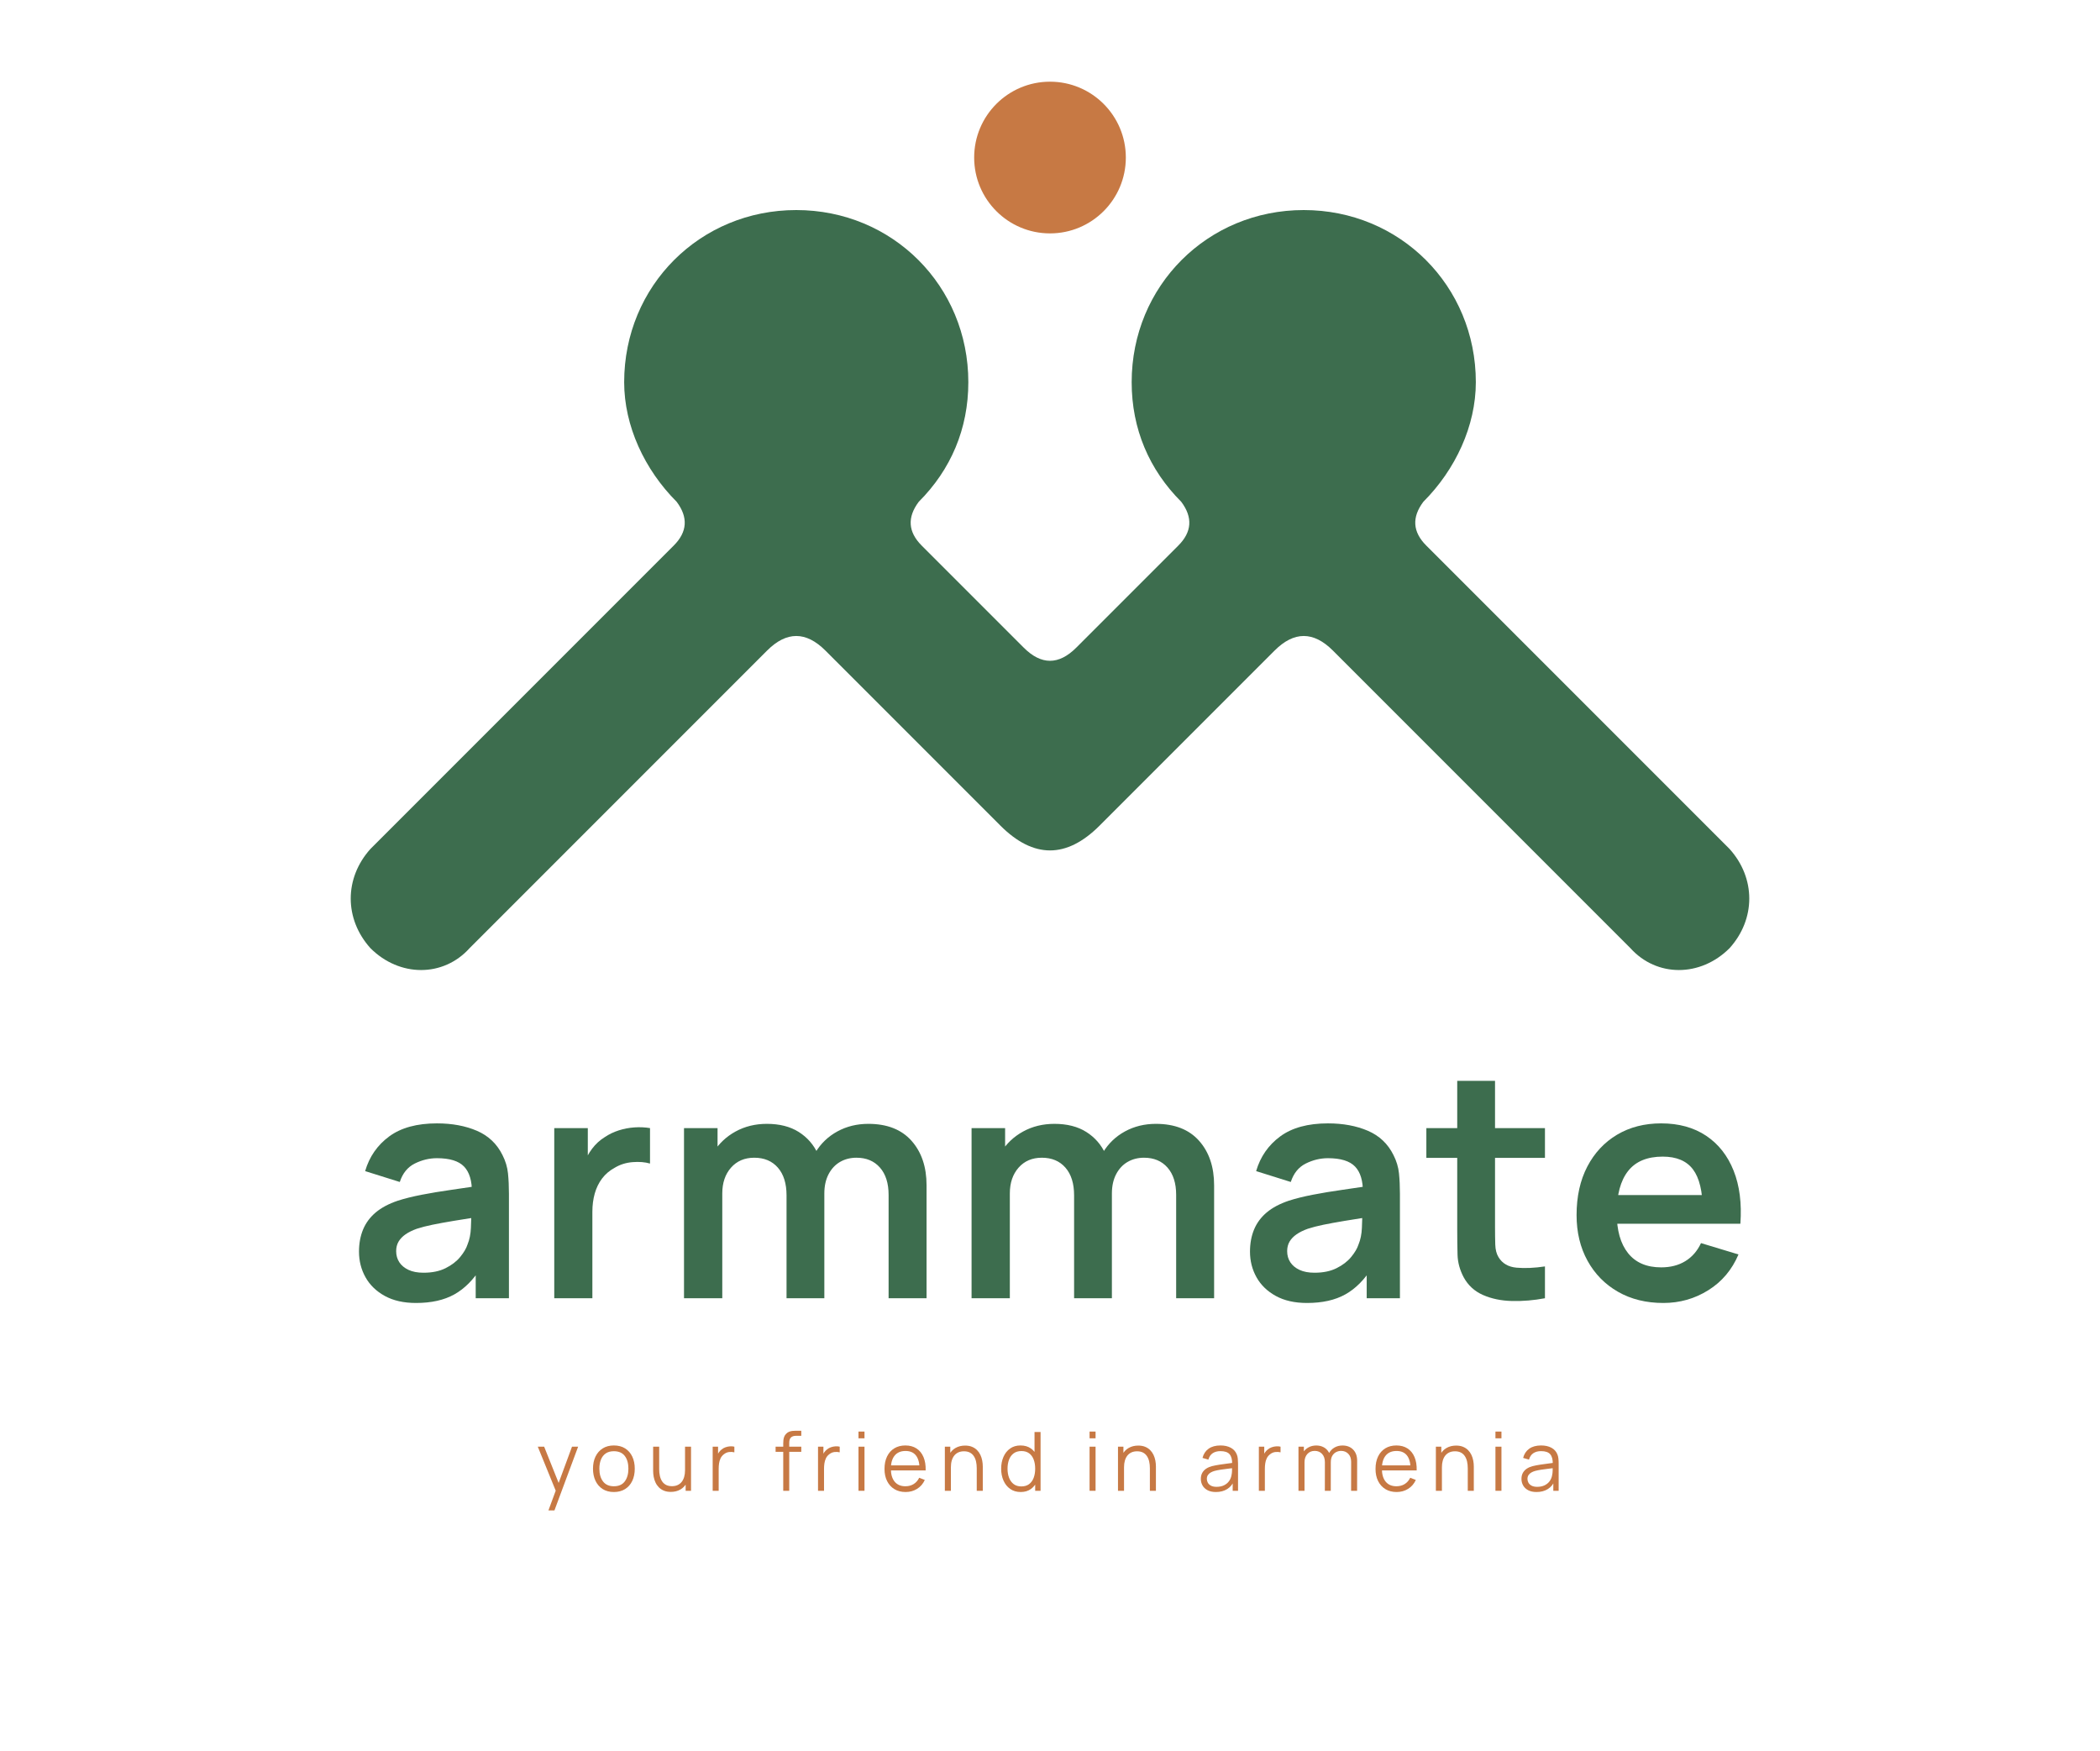
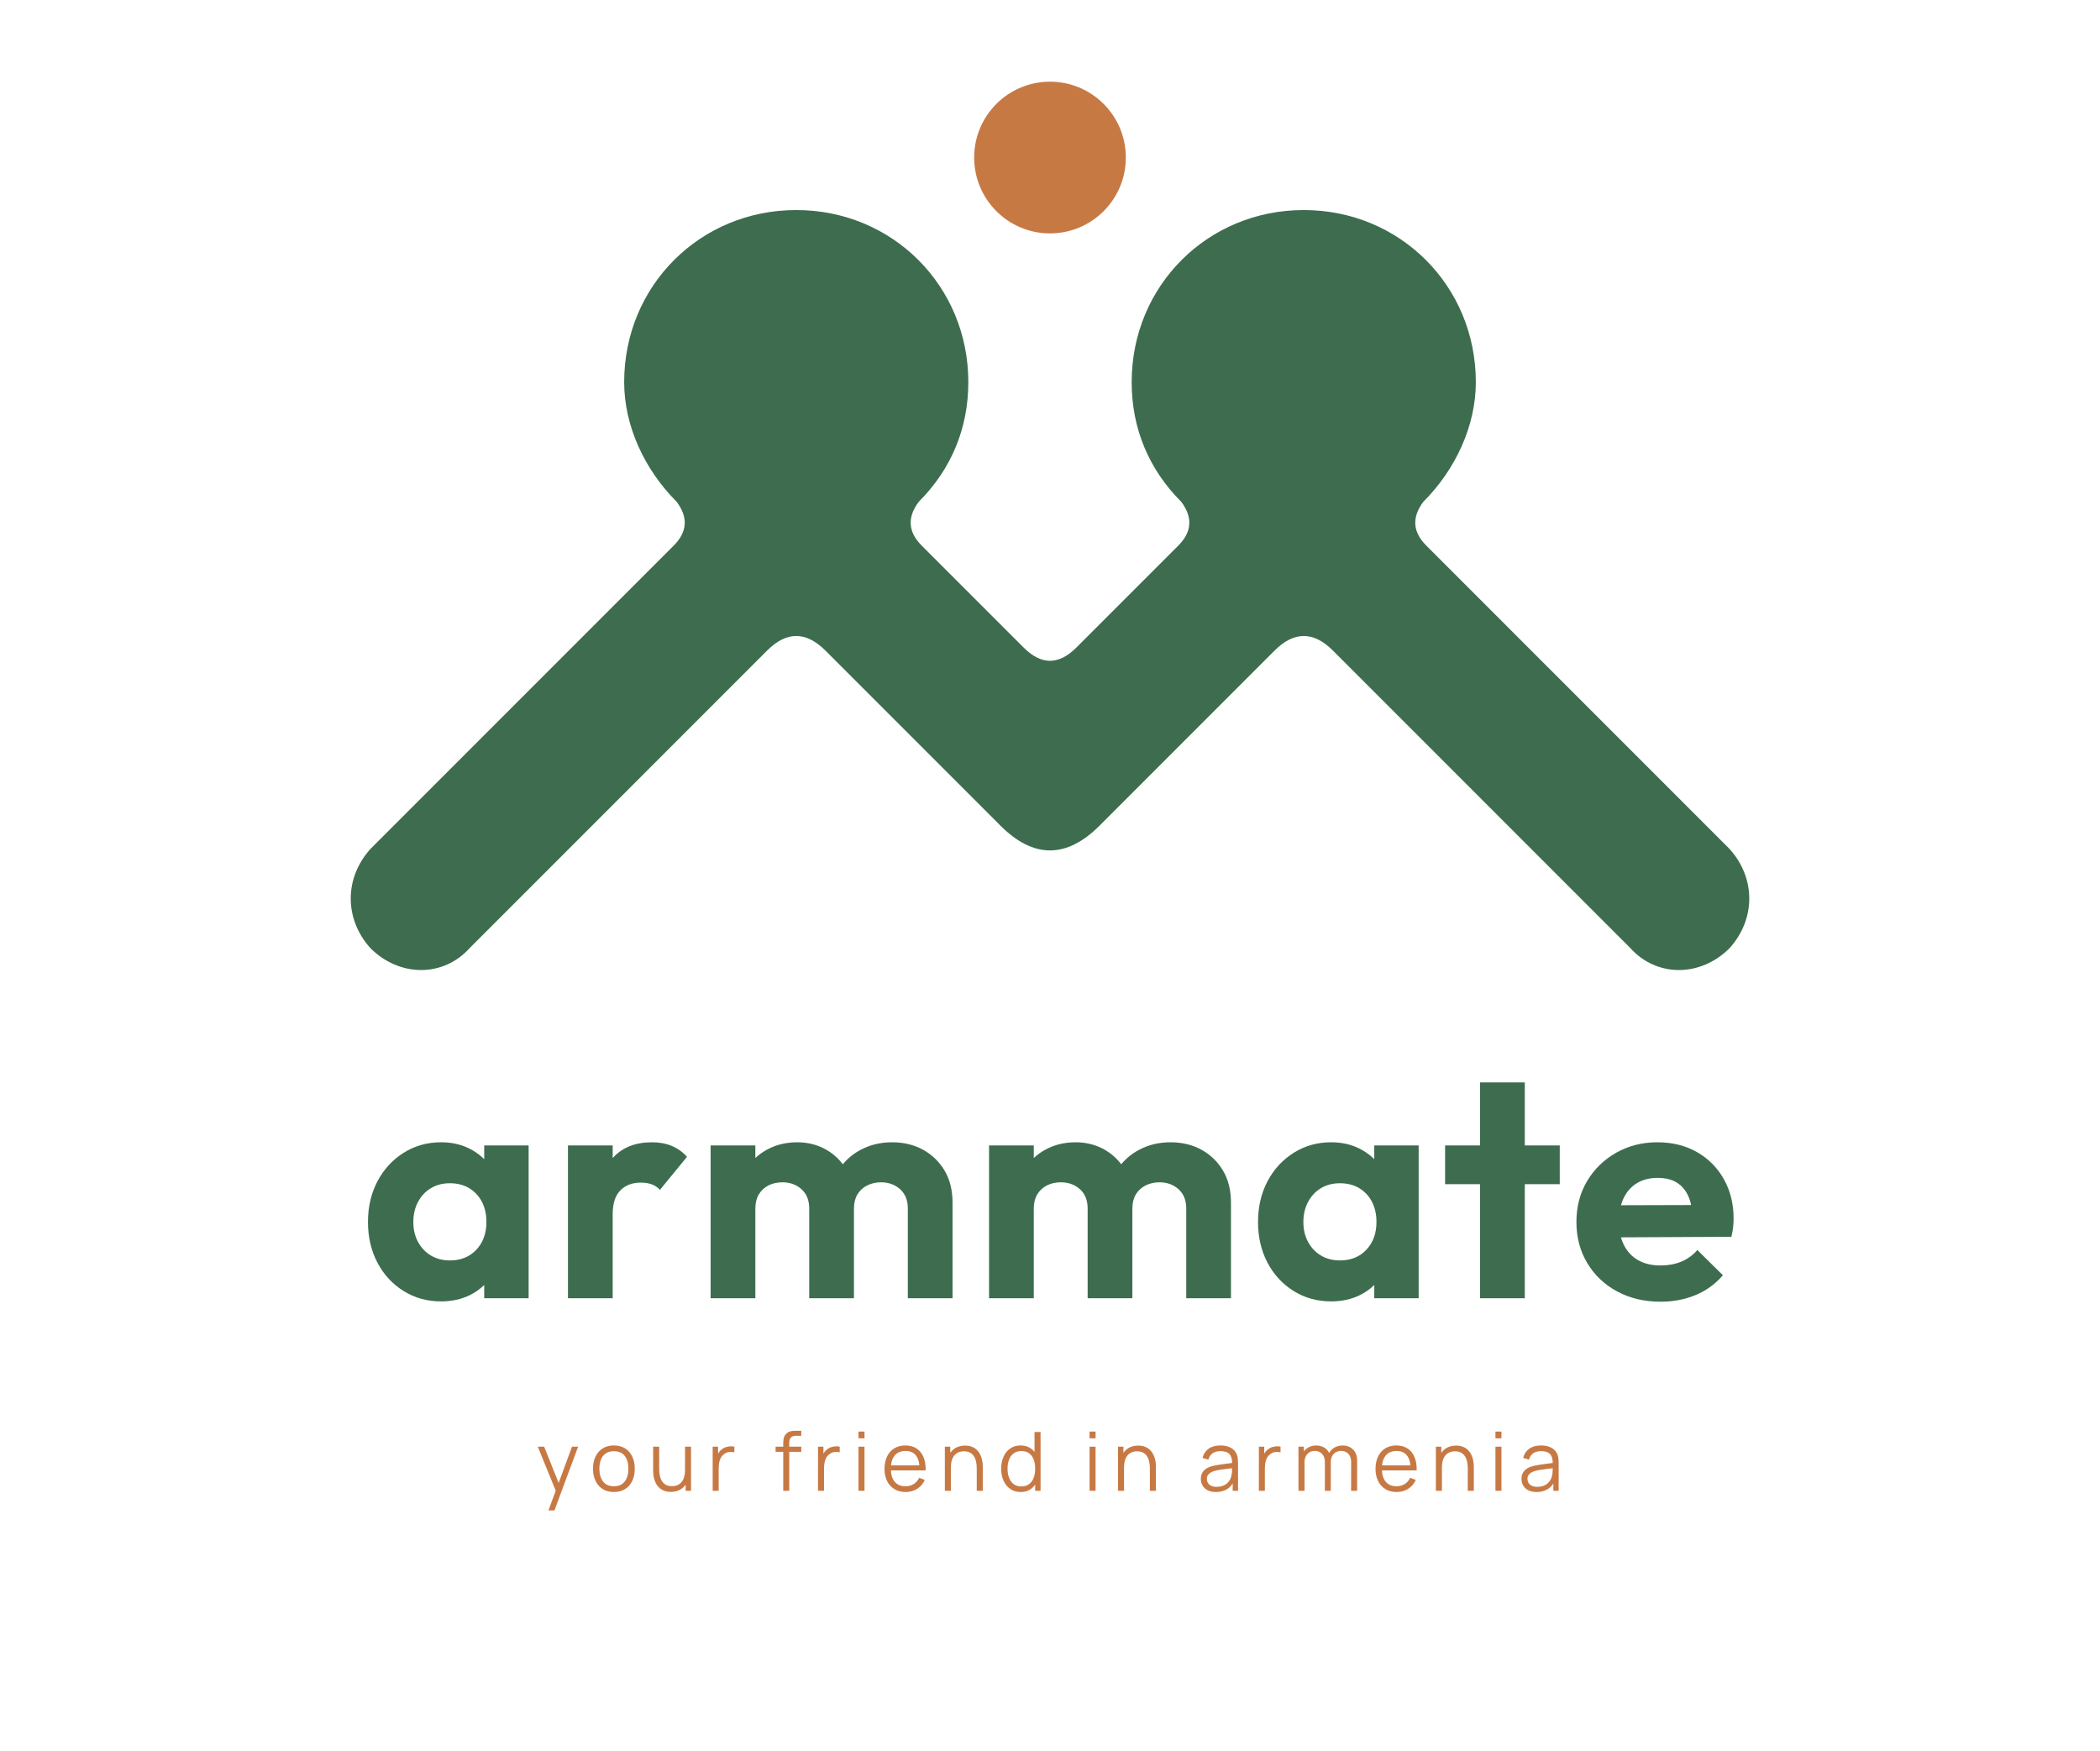
<svg xmlns="http://www.w3.org/2000/svg" viewBox="0 0 720 600" role="img" aria-labelledby="title">
  <g transform="translate(120 28)">
    <path class="brand-people" d="M7 263 L111 159 Q118 152 112 144 C101 133 94 118 94 103 C94 70 120 44 153 44 C186 44 212 70 212 103 C212 119 206 133 195 144 Q189 152 196 159 L231 194 Q240 203 249 194 L284 159 Q291 152 285 144 C274 133 268 119 268 103 C268 70 294 44 327 44 C360 44 386 70 386 103 C386 118 379 133 368 144 Q362 152 369 159 L473 263 C482 273 482 287 473 297 C463 307 448 307 439 297 L337 195 Q327 185 317 195 L257 255 Q240 272 223 255 L163 195 Q153 185 143 195 L41 297 C32 307 17 307 7 297 C-2 287 -2 273 7 263 Z" fill="#3d6d4e" stroke="none" />
    <circle class="brand-sun" cx="240" cy="26" r="26" fill="#c77944" stroke="none" />
  </g>
-   <path d="M142.632 446.62Q136.314 446.62 131.94 444.217Q127.566 441.814 125.325 437.818Q123.084 433.822 123.084 429.016Q123.084 424.804 124.488 421.429Q125.892 418.054 128.808 415.597Q131.724 413.14 136.368 411.574Q139.878 410.44 144.603 409.522Q149.328 408.604 154.863 407.821Q160.398 407.038 166.446 406.12L161.802 408.766Q161.856 402.718 159.102 399.856Q156.348 396.994 149.814 396.994Q145.872 396.994 142.2 398.83Q138.528 400.666 137.07 405.148L125.19 401.422Q127.35 394.024 133.425 389.542Q139.5 385.06 149.814 385.06Q157.59 385.06 163.503 387.598Q169.416 390.136 172.278 395.914Q173.844 398.992 174.168 402.205Q174.492 405.418 174.492 409.198V445.0H163.098V432.364L164.988 434.416Q161.046 440.734 155.781 443.677Q150.516 446.62 142.632 446.62ZM145.224 436.252Q149.652 436.252 152.784 434.686Q155.916 433.12 157.779 430.852Q159.642 428.584 160.29 426.586Q161.316 424.102 161.451 420.889Q161.586 417.676 161.586 415.678L165.582 416.866Q159.696 417.784 155.484 418.486Q151.272 419.188 148.248 419.809Q145.224 420.43 142.902 421.186Q140.634 421.996 139.068 423.076Q137.502 424.156 136.665 425.56Q135.828 426.964 135.828 428.854Q135.828 431.014 136.908 432.661Q137.988 434.308 140.067 435.28Q142.146 436.252 145.224 436.252Z" fill="#3d6d4e" />
-   <path d="M190.032 445.0V386.68H201.534V400.882L200.13 399.046Q201.21 396.13 203.019 393.727Q204.828 391.324 207.366 389.758Q209.526 388.3 212.145 387.463Q214.764 386.626 217.518 386.437Q220.272 386.248 222.864 386.68V398.83Q220.272 398.074 216.897 398.344Q213.522 398.614 210.822 400.234Q208.122 401.692 206.421 403.96Q204.72 406.228 203.91 409.117Q203.1 412.006 203.1 415.354V445.0Z" fill="#3d6d4e" />
-   <path d="M304.662 445.0V409.576Q304.662 403.582 301.692 400.207Q298.722 396.832 293.646 396.832Q290.514 396.832 288.03 398.263Q285.546 399.694 284.088 402.475Q282.63 405.256 282.63 409.09L276.852 405.688Q276.798 399.64 279.579 395.023Q282.36 390.406 287.112 387.814Q291.864 385.222 297.696 385.222Q307.362 385.222 312.519 391.027Q317.676 396.832 317.676 406.282V445.0ZM234.516 445.0V386.68H246.018V404.77H247.638V445.0ZM269.67 445.0V409.738Q269.67 403.636 266.7 400.234Q263.73 396.832 258.6 396.832Q253.632 396.832 250.635 400.234Q247.638 403.636 247.638 409.09L241.806 405.202Q241.806 399.532 244.614 394.996Q247.422 390.46 252.201 387.841Q256.98 385.222 262.92 385.222Q269.454 385.222 273.855 388.003Q278.256 390.784 280.443 395.563Q282.63 400.342 282.63 406.336V445.0Z" fill="#3d6d4e" />
-   <path d="M403.254 445.0V409.576Q403.254 403.582 400.284 400.207Q397.314 396.832 392.238 396.832Q389.106 396.832 386.622 398.263Q384.138 399.694 382.68 402.475Q381.222 405.256 381.222 409.09L375.444 405.688Q375.39 399.64 378.171 395.023Q380.952 390.406 385.704 387.814Q390.456 385.222 396.288 385.222Q405.954 385.222 411.111 391.027Q416.268 396.832 416.268 406.282V445.0ZM333.108 445.0V386.68H344.61V404.77H346.23V445.0ZM368.262 445.0V409.738Q368.262 403.636 365.292 400.234Q362.322 396.832 357.192 396.832Q352.224 396.832 349.227 400.234Q346.23 403.636 346.23 409.09L340.398 405.202Q340.398 399.532 343.206 394.996Q346.014 390.46 350.793 387.841Q355.572 385.222 361.512 385.222Q368.046 385.222 372.447 388.003Q376.848 390.784 379.035 395.563Q381.222 400.342 381.222 406.336V445.0Z" fill="#3d6d4e" />
-   <path d="M448.116 446.62Q441.798 446.62 437.424 444.217Q433.05 441.814 430.809 437.818Q428.568 433.822 428.568 429.016Q428.568 424.804 429.972 421.429Q431.376 418.054 434.292 415.597Q437.208 413.14 441.852 411.574Q445.362 410.44 450.087 409.522Q454.812 408.604 460.347 407.821Q465.882 407.038 471.93 406.12L467.286 408.766Q467.34 402.718 464.586 399.856Q461.832 396.994 455.298 396.994Q451.356 396.994 447.684 398.83Q444.012 400.666 442.554 405.148L430.674 401.422Q432.834 394.024 438.909 389.542Q444.984 385.06 455.298 385.06Q463.074 385.06 468.987 387.598Q474.9 390.136 477.762 395.914Q479.328 398.992 479.652 402.205Q479.976 405.418 479.976 409.198V445.0H468.582V432.364L470.472 434.416Q466.53 440.734 461.265 443.677Q456.0 446.62 448.116 446.62ZM450.708 436.252Q455.136 436.252 458.268 434.686Q461.4 433.12 463.263 430.852Q465.126 428.584 465.774 426.586Q466.8 424.102 466.935 420.889Q467.07 417.676 467.07 415.678L471.066 416.866Q465.18 417.784 460.968 418.486Q456.756 419.188 453.732 419.809Q450.708 420.43 448.386 421.186Q446.118 421.996 444.552 423.076Q442.986 424.156 442.149 425.56Q441.312 426.964 441.312 428.854Q441.312 431.014 442.392 432.661Q443.472 434.308 445.551 435.28Q447.63 436.252 450.708 436.252Z" fill="#3d6d4e" />
-   <path d="M529.698 445.0Q523.92 446.08 518.385 445.945Q512.85 445.81 508.476 443.893Q504.102 441.976 501.834 437.818Q499.836 434.038 499.728 430.096Q499.62 426.154 499.62 421.186V370.48H512.58V420.43Q512.58 423.94 512.661 426.586Q512.742 429.232 513.768 430.906Q515.712 434.146 519.978 434.524Q524.244 434.902 529.698 434.092ZM489.036 396.886V386.68H529.698V396.886Z" fill="#3d6d4e" />
-   <path d="M570.294 446.62Q561.438 446.62 554.742 442.786Q548.046 438.952 544.293 432.148Q540.54 425.344 540.54 416.488Q540.54 406.93 544.212 399.883Q547.884 392.836 554.418 388.948Q560.952 385.06 569.538 385.06Q578.61 385.06 584.955 389.299Q591.3 393.538 594.378 401.26Q597.456 408.982 596.7 419.458H583.794V414.706Q583.74 405.202 580.446 400.828Q577.152 396.454 570.078 396.454Q562.086 396.454 558.198 401.395Q554.31 406.336 554.31 415.84Q554.31 424.696 558.198 429.556Q562.086 434.416 569.538 434.416Q574.344 434.416 577.827 432.283Q581.31 430.15 583.2 426.1L596.052 429.988Q592.704 437.872 585.711 442.246Q578.718 446.62 570.294 446.62ZM550.206 419.458V409.63H590.328V419.458Z" fill="#3d6d4e" />
+   <path d="M151.218 446.08Q144.09 446.08 138.366 442.516Q132.642 438.952 129.402 432.796Q126.162 426.64 126.162 418.864Q126.162 411.088 129.402 404.932Q132.642 398.776 138.366 395.158Q144.09 391.54 151.218 391.54Q156.726 391.54 161.046 393.754Q165.366 395.968 168.066 399.748Q170.766 403.528 171.09 408.496V429.232Q170.766 434.092 168.12 437.926Q165.474 441.76 161.1 443.92Q156.726 446.08 151.218 446.08ZM154.242 432.04Q159.858 432.04 163.314 428.368Q166.77 424.696 166.77 418.864Q166.77 414.868 165.204 411.898Q163.638 408.928 160.83 407.254Q158.022 405.58 154.242 405.58Q150.57 405.58 147.762 407.254Q144.954 408.928 143.334 411.952Q141.714 414.976 141.714 418.864Q141.714 422.752 143.334 425.722Q144.954 428.692 147.762 430.366Q150.57 432.04 154.242 432.04ZM166.014 445.0V430.96L168.39 418.216L166.014 405.58V392.62H181.242V445.0Z" fill="#3d6d4e" />
+   <path d="M194.73 445.0V392.62H210.066V445.0ZM210.066 416.164 203.802 411.628Q205.314 402.232 210.12 396.886Q214.926 391.54 223.566 391.54Q227.346 391.54 230.316 392.782Q233.286 394.024 235.554 396.508L226.266 407.848Q225.078 406.552 223.458 405.958Q221.838 405.364 219.678 405.364Q215.358 405.364 212.712 408.01Q210.066 410.656 210.066 416.164Z" fill="#3d6d4e" />
+   <path d="M243.642 445.0V392.62H258.978V445.0ZM277.446 445.0V414.22Q277.446 410.008 274.8 407.632Q272.154 405.256 268.266 405.256Q265.566 405.256 263.46 406.336Q261.354 407.416 260.166 409.414Q258.978 411.412 258.978 414.22L253.038 411.52Q253.038 405.364 255.738 400.936Q258.438 396.508 263.028 394.024Q267.618 391.54 273.342 391.54Q278.742 391.54 283.17 394.024Q287.598 396.508 290.19 400.936Q292.782 405.364 292.782 411.52V445.0ZM311.25 445.0V414.22Q311.25 410.008 308.604 407.632Q305.958 405.256 302.07 405.256Q299.478 405.256 297.318 406.336Q295.158 407.416 293.97 409.414Q292.782 411.412 292.782 414.22L283.926 412.708Q284.25 406.228 287.22 401.476Q290.19 396.724 295.05 394.132Q299.91 391.54 305.85 391.54Q311.79 391.54 316.434 394.078Q321.078 396.616 323.832 401.206Q326.586 405.796 326.586 412.276V445.0Z" fill="#3d6d4e" />
+   <path d="M339.102 445.0V392.62H354.438V445.0ZM372.906 445.0V414.22Q372.906 410.008 370.26 407.632Q367.614 405.256 363.726 405.256Q361.026 405.256 358.92 406.336Q356.814 407.416 355.626 409.414Q354.438 411.412 354.438 414.22L348.498 411.52Q348.498 405.364 351.198 400.936Q353.898 396.508 358.488 394.024Q363.078 391.54 368.802 391.54Q374.202 391.54 378.63 394.024Q383.058 396.508 385.65 400.936Q388.242 405.364 388.242 411.52V445.0ZM406.71 445.0V414.22Q406.71 410.008 404.064 407.632Q401.418 405.256 397.53 405.256Q394.938 405.256 392.778 406.336Q390.618 407.416 389.43 409.414Q388.242 411.412 388.242 414.22L379.386 412.708Q379.71 406.228 382.68 401.476Q385.65 396.724 390.51 394.132Q395.37 391.54 401.31 391.54Q407.25 391.54 411.894 394.078Q416.538 396.616 419.292 401.206Q422.046 405.796 422.046 412.276V445.0Z" fill="#3d6d4e" />
+   <path d="M456.378 446.08Q449.25 446.08 443.526 442.516Q437.802 438.952 434.562 432.796Q431.322 426.64 431.322 418.864Q431.322 411.088 434.562 404.932Q437.802 398.776 443.526 395.158Q449.25 391.54 456.378 391.54Q461.886 391.54 466.206 393.754Q470.526 395.968 473.226 399.748Q475.926 403.528 476.25 408.496V429.232Q475.926 434.092 473.28 437.926Q470.634 441.76 466.26 443.92Q461.886 446.08 456.378 446.08ZM459.402 432.04Q465.018 432.04 468.474 428.368Q471.93 424.696 471.93 418.864Q471.93 414.868 470.364 411.898Q468.798 408.928 465.99 407.254Q463.182 405.58 459.402 405.58Q455.73 405.58 452.922 407.254Q450.114 408.928 448.494 411.952Q446.874 414.976 446.874 418.864Q446.874 422.752 448.494 425.722Q450.114 428.692 452.922 430.366Q455.73 432.04 459.402 432.04ZM471.174 445.0V430.96L473.55 418.216L471.174 405.58V392.62H486.402V445.0Z" fill="#3d6d4e" />
+   <path d="M507.45 445.0V371.02H522.786V445.0ZM495.462 405.904V392.62H534.774V405.904Z" fill="#3d6d4e" />
+   <path d="M569.322 446.188Q561.006 446.188 554.472 442.678Q547.938 439.168 544.212 432.958Q540.486 426.748 540.486 418.864Q540.486 410.98 544.158 404.824Q547.83 398.668 554.148 395.104Q560.466 391.54 568.242 391.54Q575.91 391.54 581.796 394.888Q587.682 398.236 591.03 404.176Q594.378 410.116 594.378 417.676Q594.378 419.08 594.216 420.592Q594.054 422.104 593.622 423.94L549.018 424.156V413.14L586.818 413.032L580.338 417.676Q580.23 413.032 578.826 409.954Q577.422 406.876 574.83 405.31Q572.238 403.744 568.35 403.744Q564.246 403.744 561.276 405.526Q558.306 407.308 556.686 410.656Q555.066 414.004 555.066 418.648Q555.066 423.4 556.794 426.802Q558.522 430.204 561.708 431.986Q564.894 433.768 569.322 433.768Q573.21 433.768 576.396 432.472Q579.582 431.176 581.958 428.476L590.706 437.116Q586.818 441.652 581.31 443.92Q575.802 446.188 569.322 446.188Z" fill="#3d6d4e" />
  <path d="M188.038 517.72 190.964 509.782 191.006 512.134 184.384 495.88H186.568L192.0 509.474H191.104L196.116 495.88H198.216L190.096 517.72Z" fill="#c77944" />
  <path d="M210.466 511.42Q208.212 511.42 206.616 510.398Q205.02 509.376 204.166 507.57Q203.312 505.764 203.312 503.426Q203.312 501.046 204.18 499.254Q205.048 497.462 206.651 496.461Q208.254 495.46 210.466 495.46Q212.734 495.46 214.337 496.475Q215.94 497.49 216.787 499.289Q217.634 501.088 217.634 503.426Q217.634 505.806 216.78 507.605Q215.926 509.404 214.316 510.412Q212.706 511.42 210.466 511.42ZM210.466 509.446Q212.986 509.446 214.218 507.773Q215.45 506.1 215.45 503.426Q215.45 500.682 214.211 499.058Q212.972 497.434 210.466 497.434Q208.772 497.434 207.673 498.197Q206.574 498.96 206.035 500.311Q205.496 501.662 205.496 503.426Q205.496 506.156 206.756 507.801Q208.016 509.446 210.466 509.446Z" fill="#c77944" />
  <path d="M229.996 511.378Q228.638 511.378 227.623 510.958Q226.608 510.538 225.901 509.824Q225.194 509.11 224.76 508.193Q224.326 507.276 224.13 506.247Q223.934 505.218 223.934 504.196V495.88H226.006V503.594Q226.006 504.84 226.244 505.904Q226.482 506.968 227.007 507.759Q227.532 508.55 228.365 508.984Q229.198 509.418 230.388 509.418Q231.48 509.418 232.313 509.04Q233.146 508.662 233.713 507.955Q234.28 507.248 234.574 506.233Q234.868 505.218 234.868 503.944L236.324 504.266Q236.324 506.59 235.512 508.172Q234.7 509.754 233.272 510.566Q231.844 511.378 229.996 511.378ZM235.078 511.0V507.276H234.868V495.88H236.926V511.0Z" fill="#c77944" />
  <path d="M244.346 511.0V495.88H246.194V499.52L245.83 499.044Q246.082 498.372 246.488 497.805Q246.894 497.238 247.37 496.874Q247.958 496.356 248.742 496.083Q249.526 495.81 250.324 495.761Q251.122 495.712 251.78 495.88V497.812Q250.954 497.602 249.974 497.714Q248.994 497.826 248.168 498.498Q247.412 499.086 247.034 499.905Q246.656 500.724 246.53 501.641Q246.404 502.558 246.404 503.454V511.0Z" fill="#c77944" />
  <path d="" fill="#c77944" />
  <path d="M268.538 511.0V494.76Q268.538 494.172 268.601 493.598Q268.664 493.024 268.86 492.499Q269.056 491.974 269.476 491.526Q269.938 491.022 270.484 490.791Q271.03 490.56 271.625 490.49Q272.22 490.42 272.794 490.42H274.726V492.156H272.934Q271.758 492.156 271.177 492.73Q270.596 493.304 270.596 494.536V511.0ZM265.92 497.644V495.88H274.726V497.644Z" fill="#c77944" />
  <path d="M280.466 511.0V495.88H282.314V499.52L281.95 499.044Q282.202 498.372 282.608 497.805Q283.014 497.238 283.49 496.874Q284.078 496.356 284.862 496.083Q285.646 495.81 286.444 495.761Q287.242 495.712 287.9 495.88V497.812Q287.074 497.602 286.094 497.714Q285.114 497.826 284.288 498.498Q283.532 499.086 283.154 499.905Q282.776 500.724 282.65 501.641Q282.524 502.558 282.524 503.454V511.0Z" fill="#c77944" />
  <path d="M294.34 493.01V490.7H296.398V493.01ZM294.34 511.0V495.88H296.398V511.0Z" fill="#c77944" />
  <path d="M310.496 511.42Q308.284 511.42 306.667 510.44Q305.05 509.46 304.154 507.682Q303.258 505.904 303.258 503.51Q303.258 501.032 304.14 499.226Q305.022 497.42 306.625 496.44Q308.228 495.46 310.412 495.46Q312.652 495.46 314.234 496.489Q315.816 497.518 316.628 499.436Q317.44 501.354 317.37 504.014H315.27V503.286Q315.214 500.346 314.003 498.848Q312.792 497.35 310.468 497.35Q308.032 497.35 306.737 498.932Q305.442 500.514 305.442 503.44Q305.442 506.296 306.737 507.871Q308.032 509.446 310.412 509.446Q312.036 509.446 313.247 508.697Q314.458 507.948 315.158 506.534L317.076 507.276Q316.18 509.25 314.437 510.335Q312.694 511.42 310.496 511.42ZM304.714 504.014V502.292H316.264V504.014Z" fill="#c77944" />
  <path d="M334.884 511.0V503.286Q334.884 502.026 334.646 500.969Q334.408 499.912 333.883 499.121Q333.358 498.33 332.525 497.896Q331.692 497.462 330.502 497.462Q329.41 497.462 328.577 497.84Q327.744 498.218 327.177 498.925Q326.61 499.632 326.316 500.64Q326.022 501.648 326.022 502.936L324.566 502.614Q324.566 500.29 325.378 498.708Q326.19 497.126 327.618 496.314Q329.046 495.502 330.894 495.502Q332.252 495.502 333.267 495.922Q334.282 496.342 334.989 497.056Q335.696 497.77 336.13 498.687Q336.564 499.604 336.76 500.633Q336.956 501.662 336.956 502.684V511.0ZM323.95 511.0V495.88H325.812V499.604H326.022V511.0Z" fill="#c77944" />
  <path d="M349.962 511.42Q347.848 511.42 346.35 510.363Q344.852 509.306 344.054 507.5Q343.256 505.694 343.256 503.426Q343.256 501.172 344.047 499.366Q344.838 497.56 346.322 496.51Q347.806 495.46 349.878 495.46Q352.006 495.46 353.462 496.496Q354.918 497.532 355.667 499.331Q356.416 501.13 356.416 503.426Q356.416 505.68 355.674 507.493Q354.932 509.306 353.49 510.363Q352.048 511.42 349.962 511.42ZM350.172 509.502Q351.782 509.502 352.832 508.718Q353.882 507.934 354.4 506.555Q354.918 505.176 354.918 503.426Q354.918 501.648 354.4 500.283Q353.882 498.918 352.839 498.148Q351.796 497.378 350.214 497.378Q348.59 497.378 347.526 498.176Q346.462 498.974 345.951 500.346Q345.44 501.718 345.44 503.426Q345.44 505.148 345.965 506.527Q346.49 507.906 347.54 508.704Q348.59 509.502 350.172 509.502ZM354.918 511.0V499.618H354.694V490.84H356.766V511.0Z" fill="#c77944" />
  <path d="" fill="#c77944" />
  <path d="M373.566 493.01V490.7H375.624V493.01ZM373.566 511.0V495.88H375.624V511.0Z" fill="#c77944" />
  <path d="M394.244 511.0V503.286Q394.244 502.026 394.006 500.969Q393.768 499.912 393.243 499.121Q392.718 498.33 391.885 497.896Q391.052 497.462 389.862 497.462Q388.77 497.462 387.937 497.84Q387.104 498.218 386.537 498.925Q385.97 499.632 385.676 500.64Q385.382 501.648 385.382 502.936L383.926 502.614Q383.926 500.29 384.738 498.708Q385.55 497.126 386.978 496.314Q388.406 495.502 390.254 495.502Q391.612 495.502 392.627 495.922Q393.642 496.342 394.349 497.056Q395.056 497.77 395.49 498.687Q395.924 499.604 396.12 500.633Q396.316 501.662 396.316 502.684V511.0ZM383.31 511.0V495.88H385.172V499.604H385.382V511.0Z" fill="#c77944" />
  <path d="" fill="#c77944" />
  <path d="M416.882 511.42Q415.174 511.42 414.019 510.804Q412.864 510.188 412.29 509.166Q411.716 508.144 411.716 506.94Q411.716 505.708 412.213 504.833Q412.71 503.958 413.571 503.398Q414.432 502.838 415.566 502.544Q416.714 502.264 418.107 502.047Q419.5 501.83 420.837 501.669Q422.174 501.508 423.182 501.354L422.454 501.802Q422.496 499.562 421.586 498.484Q420.676 497.406 418.422 497.406Q416.868 497.406 415.797 498.106Q414.726 498.806 414.292 500.318L412.29 499.73Q412.808 497.7 414.376 496.58Q415.944 495.46 418.45 495.46Q420.522 495.46 421.971 496.237Q423.42 497.014 424.022 498.484Q424.302 499.142 424.386 499.954Q424.47 500.766 424.47 501.606V511.0H422.636V507.206L423.168 507.43Q422.398 509.376 420.774 510.398Q419.15 511.42 416.882 511.42ZM417.12 509.642Q418.562 509.642 419.64 509.124Q420.718 508.606 421.376 507.703Q422.034 506.8 422.23 505.666Q422.398 504.938 422.412 504.063Q422.426 503.188 422.426 502.754L423.21 503.16Q422.16 503.3 420.935 503.44Q419.71 503.58 418.527 503.762Q417.344 503.944 416.392 504.196Q415.748 504.378 415.146 504.707Q414.544 505.036 414.159 505.582Q413.774 506.128 413.774 506.94Q413.774 507.598 414.103 508.214Q414.432 508.83 415.167 509.236Q415.902 509.642 417.12 509.642Z" fill="#c77944" />
  <path d="M431.61 511.0V495.88H433.458V499.52L433.094 499.044Q433.346 498.372 433.752 497.805Q434.158 497.238 434.634 496.874Q435.222 496.356 436.006 496.083Q436.79 495.81 437.588 495.761Q438.386 495.712 439.044 495.88V497.812Q438.218 497.602 437.238 497.714Q436.258 497.826 435.432 498.498Q434.676 499.086 434.298 499.905Q433.92 500.724 433.794 501.641Q433.668 502.558 433.668 503.454V511.0Z" fill="#c77944" />
  <path d="M463.236 511.0 463.25 501.074Q463.25 499.324 462.277 498.323Q461.304 497.322 459.806 497.322Q458.952 497.322 458.14 497.714Q457.328 498.106 456.803 498.974Q456.278 499.842 456.278 501.242L455.06 500.892Q455.018 499.268 455.697 498.05Q456.376 496.832 457.573 496.153Q458.77 495.474 460.282 495.474Q462.564 495.474 463.936 496.881Q465.308 498.288 465.308 500.682L465.294 511.0ZM445.19 511.0V495.88H447.038V499.604H447.262V511.0ZM454.234 511.0 454.248 501.214Q454.248 499.408 453.289 498.365Q452.33 497.322 450.762 497.322Q449.194 497.322 448.228 498.393Q447.262 499.464 447.262 501.242L446.03 500.57Q446.03 499.114 446.716 497.959Q447.402 496.804 448.592 496.139Q449.782 495.474 451.294 495.474Q452.736 495.474 453.863 496.09Q454.99 496.706 455.634 497.882Q456.278 499.058 456.278 500.738L456.264 511.0Z" fill="#c77944" />
  <path d="M478.846 511.42Q476.634 511.42 475.017 510.44Q473.4 509.46 472.504 507.682Q471.608 505.904 471.608 503.51Q471.608 501.032 472.49 499.226Q473.372 497.42 474.975 496.44Q476.578 495.46 478.762 495.46Q481.002 495.46 482.584 496.489Q484.166 497.518 484.978 499.436Q485.79 501.354 485.72 504.014H483.62V503.286Q483.564 500.346 482.353 498.848Q481.142 497.35 478.818 497.35Q476.382 497.35 475.087 498.932Q473.792 500.514 473.792 503.44Q473.792 506.296 475.087 507.871Q476.382 509.446 478.762 509.446Q480.386 509.446 481.597 508.697Q482.808 507.948 483.508 506.534L485.426 507.276Q484.53 509.25 482.787 510.335Q481.044 511.42 478.846 511.42ZM473.064 504.014V502.292H484.614V504.014Z" fill="#c77944" />
  <path d="M503.234 511.0V503.286Q503.234 502.026 502.996 500.969Q502.758 499.912 502.233 499.121Q501.708 498.33 500.875 497.896Q500.042 497.462 498.852 497.462Q497.76 497.462 496.927 497.84Q496.094 498.218 495.527 498.925Q494.96 499.632 494.666 500.64Q494.372 501.648 494.372 502.936L492.916 502.614Q492.916 500.29 493.728 498.708Q494.54 497.126 495.968 496.314Q497.396 495.502 499.244 495.502Q500.602 495.502 501.617 495.922Q502.632 496.342 503.339 497.056Q504.046 497.77 504.48 498.687Q504.914 499.604 505.11 500.633Q505.306 501.662 505.306 502.684V511.0ZM492.3 511.0V495.88H494.162V499.604H494.372V511.0Z" fill="#c77944" />
  <path d="M512.726 493.01V490.7H514.784V493.01ZM512.726 511.0V495.88H514.784V511.0Z" fill="#c77944" />
  <path d="M526.81 511.42Q525.102 511.42 523.947 510.804Q522.792 510.188 522.218 509.166Q521.644 508.144 521.644 506.94Q521.644 505.708 522.141 504.833Q522.638 503.958 523.499 503.398Q524.36 502.838 525.494 502.544Q526.642 502.264 528.035 502.047Q529.428 501.83 530.765 501.669Q532.102 501.508 533.11 501.354L532.382 501.802Q532.424 499.562 531.514 498.484Q530.604 497.406 528.35 497.406Q526.796 497.406 525.725 498.106Q524.654 498.806 524.22 500.318L522.218 499.73Q522.736 497.7 524.304 496.58Q525.872 495.46 528.378 495.46Q530.45 495.46 531.899 496.237Q533.348 497.014 533.95 498.484Q534.23 499.142 534.314 499.954Q534.398 500.766 534.398 501.606V511.0H532.564V507.206L533.096 507.43Q532.326 509.376 530.702 510.398Q529.078 511.42 526.81 511.42ZM527.048 509.642Q528.49 509.642 529.568 509.124Q530.646 508.606 531.304 507.703Q531.962 506.8 532.158 505.666Q532.326 504.938 532.34 504.063Q532.354 503.188 532.354 502.754L533.138 503.16Q532.088 503.3 530.863 503.44Q529.638 503.58 528.455 503.762Q527.272 503.944 526.32 504.196Q525.676 504.378 525.074 504.707Q524.472 505.036 524.087 505.582Q523.702 506.128 523.702 506.94Q523.702 507.598 524.031 508.214Q524.36 508.83 525.095 509.236Q525.83 509.642 527.048 509.642Z" fill="#c77944" />
</svg>
